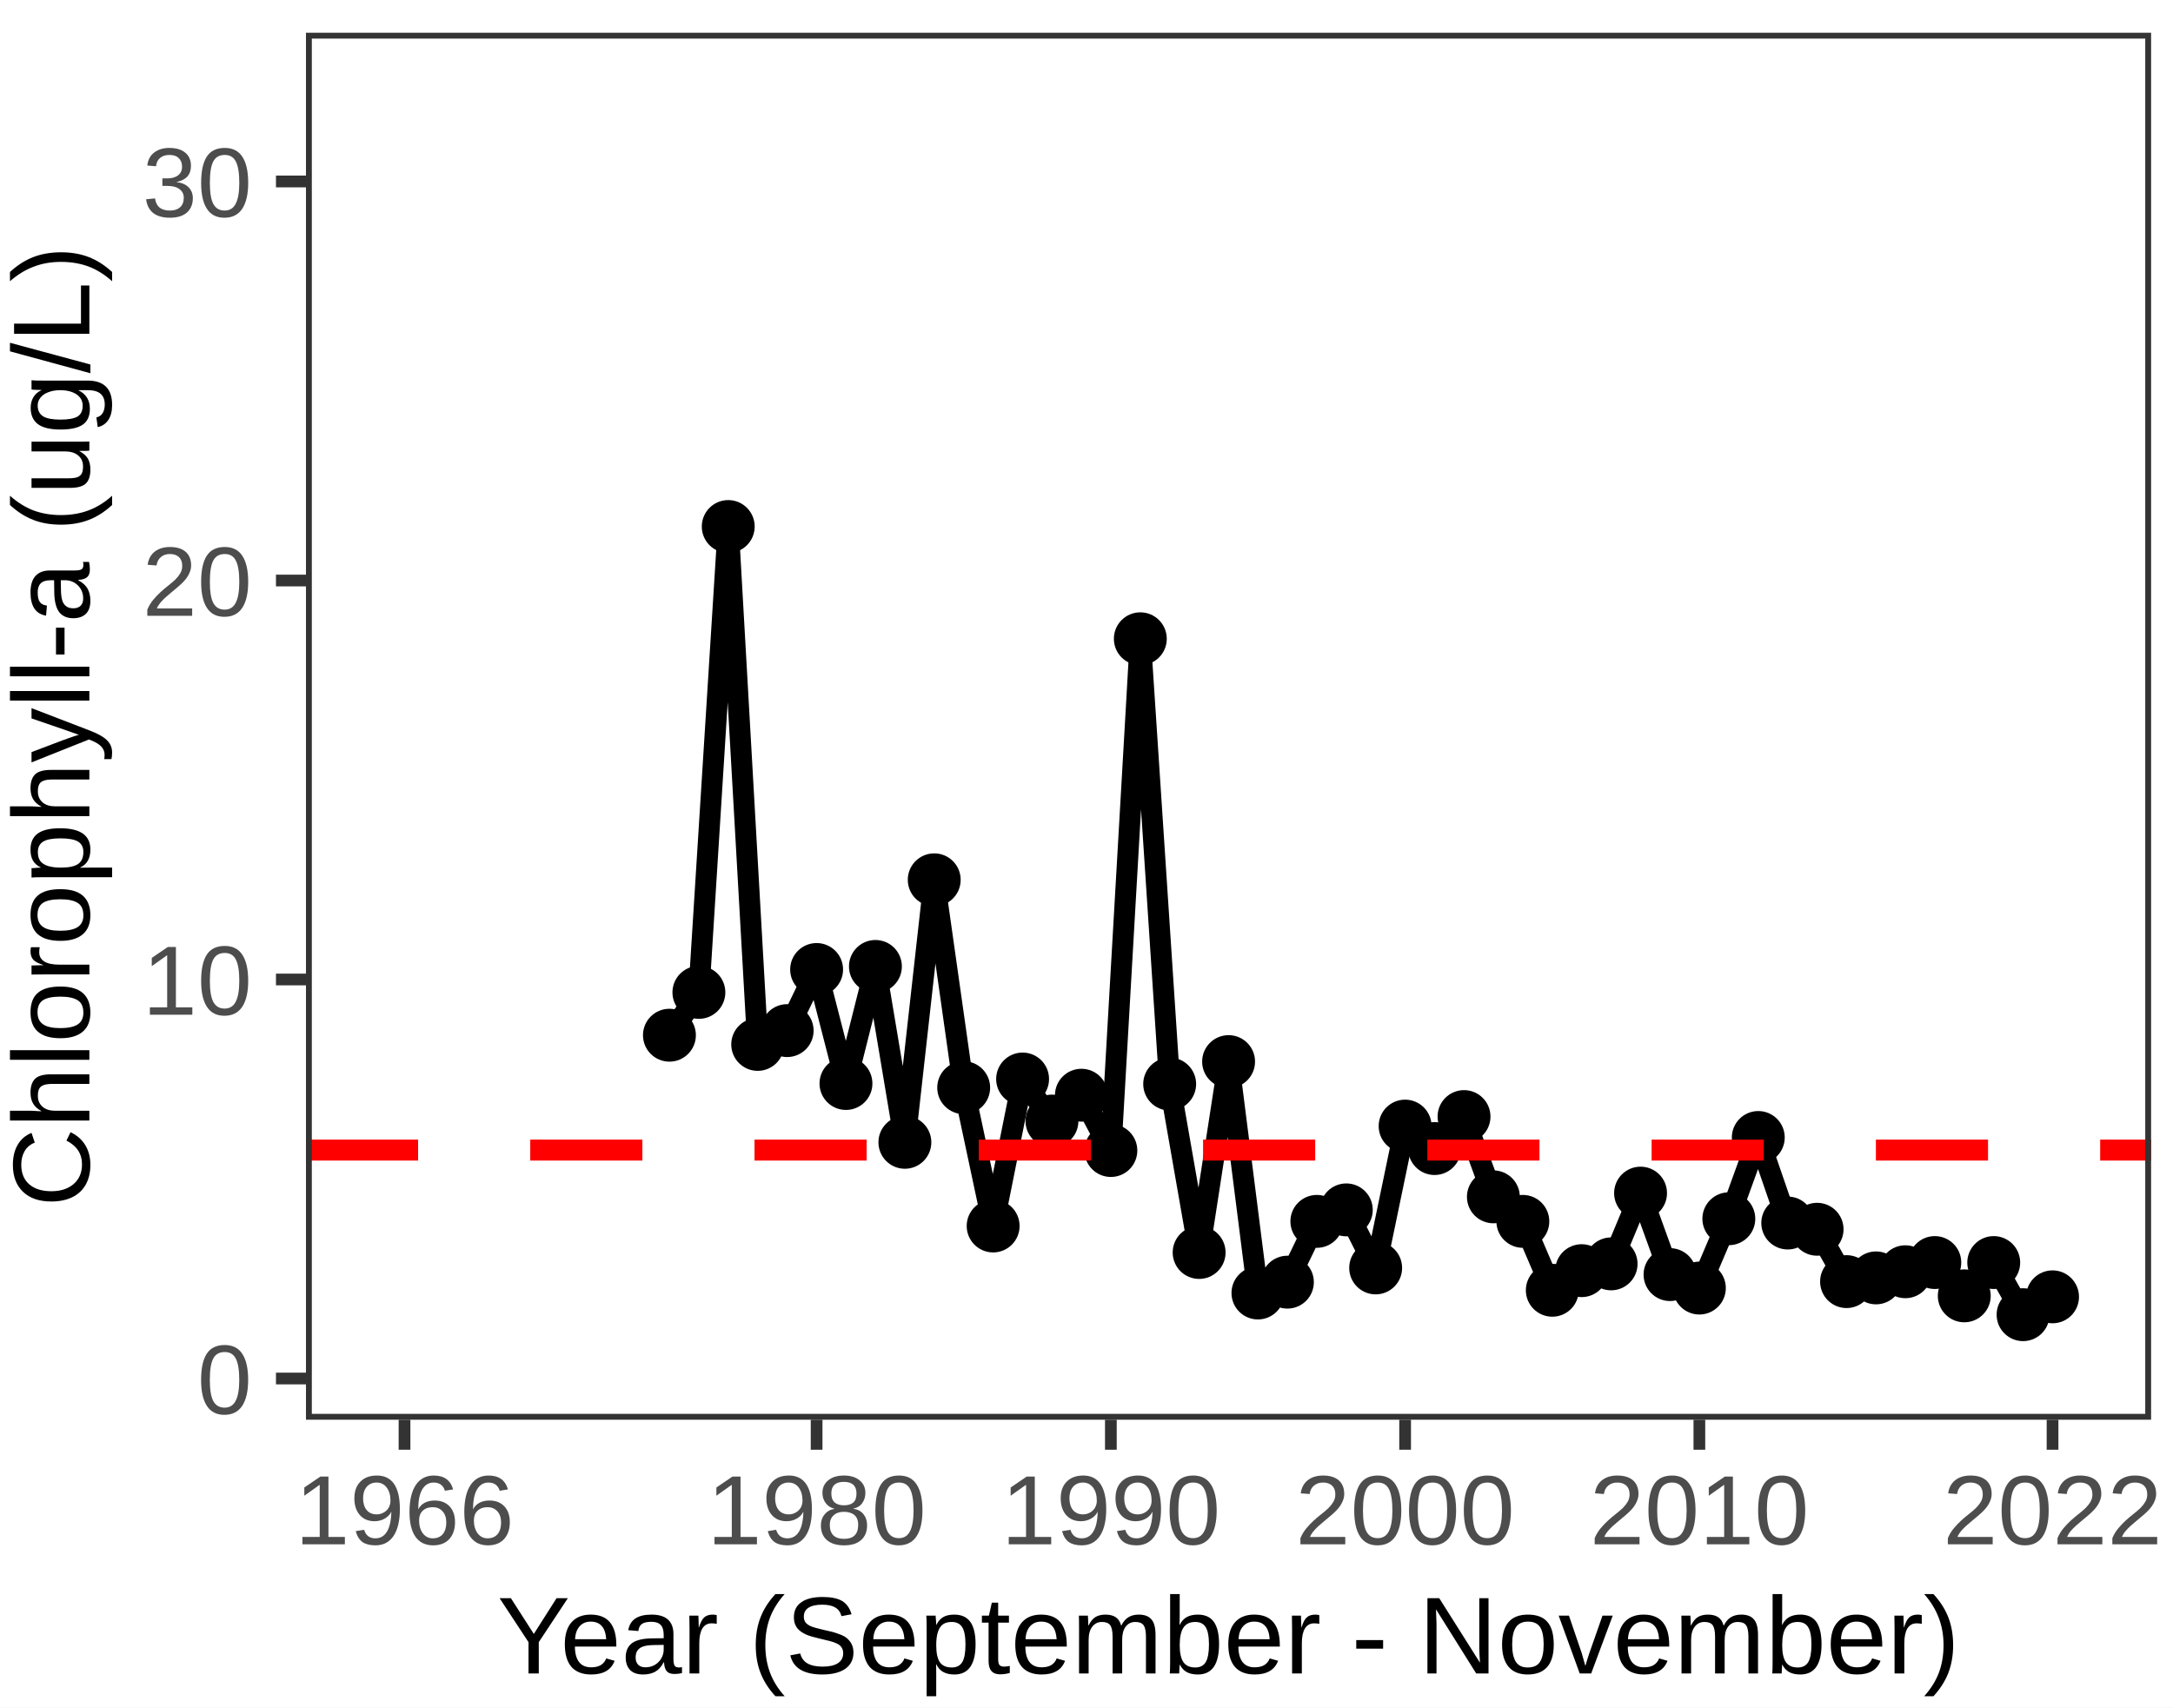
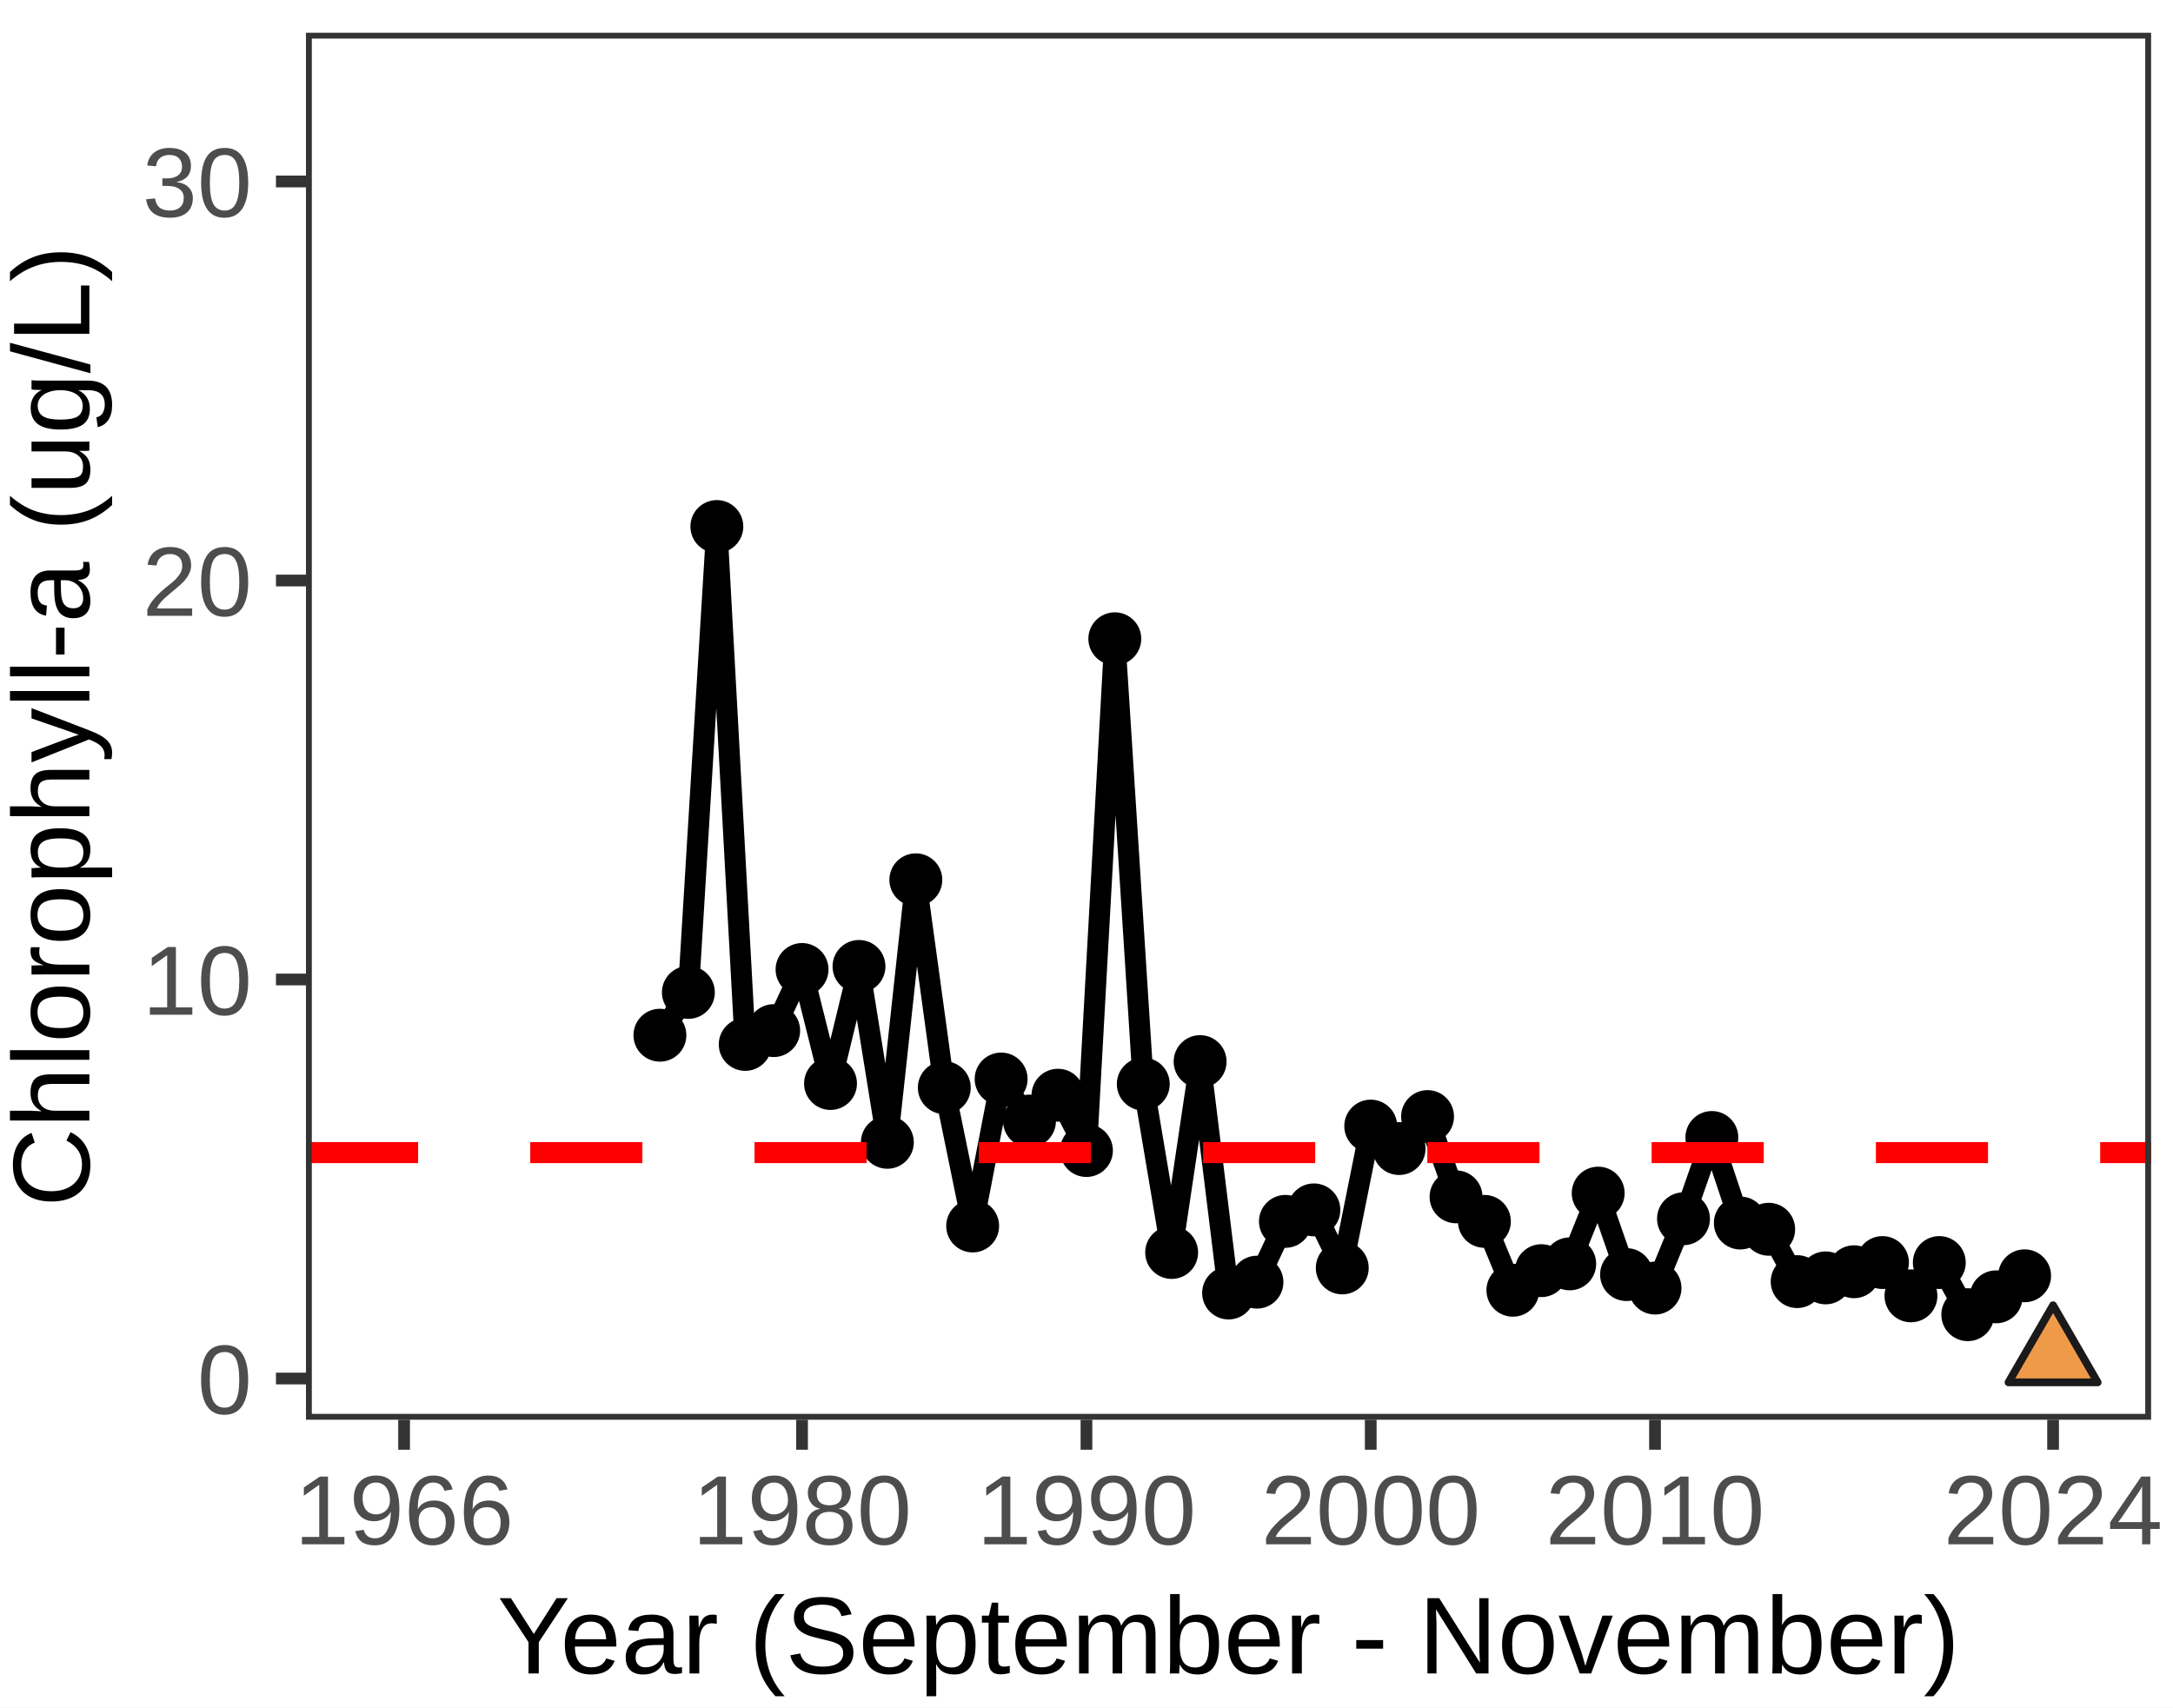
<svg xmlns="http://www.w3.org/2000/svg" class="svglite" width="198.43pt" height="155.91pt" viewBox="0 0 198.43 155.91">
  <defs>
    <style type="text/css">
    .svglite line, .svglite polyline, .svglite polygon, .svglite path, .svglite rect, .svglite circle {
      fill: none;
      stroke: #000000;
      stroke-linecap: round;
      stroke-linejoin: round;
      stroke-miterlimit: 10.00;
    }
    .svglite text {
      white-space: pre;
    }
  </style>
  </defs>
  <rect width="100%" height="100%" style="stroke: none; fill: #FFFFFF;" />
  <defs>
    <clipPath id="cpMC4wMHwxOTguNDN8MC4wMHwxNTUuOTE=">
      <rect x="0.00" y="0.00" width="198.43" height="155.91" />
    </clipPath>
  </defs>
  <g clip-path="url(#cpMC4wMHwxOTguNDN8MC4wMHwxNTUuOTE=)">
    <rect x="0.00" y="0.00" width="198.43" height="155.91" style="stroke-width: 1.07; stroke: #FFFFFF; fill: #FFFFFF;" />
  </g>
  <defs>
    <clipPath id="cpMjcuOTR8MTk2LjQzfDIuOTl8MTI5LjY0">
      <rect x="27.94" y="2.99" width="168.49" height="126.65" />
    </clipPath>
  </defs>
  <g clip-path="url(#cpMjcuOTR8MTk2LjQzfDIuOTl8MTI5LjY0)">
    <rect x="27.94" y="2.99" width="168.49" height="126.65" style="stroke-width: 1.07; stroke: none; fill: #FFFFFF;" />
-     <polyline points="61.13,94.53 63.82,90.62 66.50,48.08 69.19,95.37 71.88,94.11 74.57,88.53 77.25,98.94 79.94,88.25 82.63,104.31 85.31,80.34 88.00,99.32 90.69,111.95 93.38,98.53 96.06,102.37 98.75,100.01 101.44,105.06 104.13,58.33 106.81,98.99 109.50,114.37 112.19,96.94 114.87,118.07 117.56,117.08 120.25,111.53 122.94,110.48 125.62,115.78 128.31,102.83 131.00,104.88 133.69,101.96 136.37,109.29 139.06,111.53 141.75,117.82 144.43,116.03 147.12,115.41 149.81,108.95 152.50,116.39 155.18,117.62 157.87,111.29 160.56,103.87 163.25,111.68 165.93,112.25 168.62,117.03 171.31,116.69 173.99,116.13 176.68,115.29 179.37,118.33 182.06,115.29 184.74,120.05 187.43,118.42 " style="stroke-width: 1.92; stroke-linecap: butt;" />
-     <circle cx="61.13" cy="94.53" r="2.06" style="stroke-width: 0.71; fill: #000000;" />
-     <circle cx="63.82" cy="90.62" r="2.06" style="stroke-width: 0.71; fill: #000000;" />
-     <circle cx="66.50" cy="48.08" r="2.06" style="stroke-width: 0.71; fill: #000000;" />
-     <circle cx="69.19" cy="95.37" r="2.06" style="stroke-width: 0.71; fill: #000000;" />
-     <circle cx="71.88" cy="94.11" r="2.06" style="stroke-width: 0.71; fill: #000000;" />
-     <circle cx="74.57" cy="88.53" r="2.06" style="stroke-width: 0.71; fill: #000000;" />
-     <circle cx="77.25" cy="98.94" r="2.06" style="stroke-width: 0.71; fill: #000000;" />
-     <circle cx="79.94" cy="88.25" r="2.06" style="stroke-width: 0.71; fill: #000000;" />
-     <circle cx="82.63" cy="104.31" r="2.06" style="stroke-width: 0.71; fill: #000000;" />
-     <circle cx="85.31" cy="80.34" r="2.06" style="stroke-width: 0.71; fill: #000000;" />
-     <circle cx="88.00" cy="99.32" r="2.06" style="stroke-width: 0.71; fill: #000000;" />
-     <circle cx="90.69" cy="111.95" r="2.06" style="stroke-width: 0.71; fill: #000000;" />
-     <circle cx="93.38" cy="98.53" r="2.06" style="stroke-width: 0.71; fill: #000000;" />
-     <circle cx="96.06" cy="102.37" r="2.06" style="stroke-width: 0.71; fill: #000000;" />
-     <circle cx="98.75" cy="100.01" r="2.06" style="stroke-width: 0.71; fill: #000000;" />
-     <circle cx="101.44" cy="105.06" r="2.06" style="stroke-width: 0.71; fill: #000000;" />
-     <circle cx="104.13" cy="58.33" r="2.06" style="stroke-width: 0.71; fill: #000000;" />
-     <circle cx="106.81" cy="98.99" r="2.06" style="stroke-width: 0.71; fill: #000000;" />
-     <circle cx="109.50" cy="114.37" r="2.06" style="stroke-width: 0.71; fill: #000000;" />
-     <circle cx="112.19" cy="96.94" r="2.06" style="stroke-width: 0.71; fill: #000000;" />
-     <circle cx="114.87" cy="118.07" r="2.06" style="stroke-width: 0.71; fill: #000000;" />
-     <circle cx="117.56" cy="117.08" r="2.06" style="stroke-width: 0.71; fill: #000000;" />
-     <circle cx="120.25" cy="111.53" r="2.06" style="stroke-width: 0.71; fill: #000000;" />
-     <circle cx="122.94" cy="110.48" r="2.06" style="stroke-width: 0.71; fill: #000000;" />
-     <circle cx="125.62" cy="115.78" r="2.06" style="stroke-width: 0.71; fill: #000000;" />
-     <circle cx="128.31" cy="102.83" r="2.06" style="stroke-width: 0.71; fill: #000000;" />
-     <circle cx="131.00" cy="104.88" r="2.06" style="stroke-width: 0.71; fill: #000000;" />
-     <circle cx="133.69" cy="101.96" r="2.06" style="stroke-width: 0.71; fill: #000000;" />
-     <circle cx="136.37" cy="109.29" r="2.06" style="stroke-width: 0.71; fill: #000000;" />
-     <circle cx="139.06" cy="111.53" r="2.06" style="stroke-width: 0.71; fill: #000000;" />
-     <circle cx="141.75" cy="117.82" r="2.06" style="stroke-width: 0.71; fill: #000000;" />
-     <circle cx="144.43" cy="116.03" r="2.06" style="stroke-width: 0.71; fill: #000000;" />
-     <circle cx="147.12" cy="115.41" r="2.06" style="stroke-width: 0.71; fill: #000000;" />
-     <circle cx="149.81" cy="108.95" r="2.06" style="stroke-width: 0.71; fill: #000000;" />
-     <circle cx="152.50" cy="116.39" r="2.06" style="stroke-width: 0.71; fill: #000000;" />
-     <circle cx="155.18" cy="117.62" r="2.06" style="stroke-width: 0.71; fill: #000000;" />
-     <circle cx="157.87" cy="111.29" r="2.06" style="stroke-width: 0.71; fill: #000000;" />
-     <circle cx="160.56" cy="103.87" r="2.06" style="stroke-width: 0.71; fill: #000000;" />
-     <circle cx="163.25" cy="111.68" r="2.06" style="stroke-width: 0.71; fill: #000000;" />
-     <circle cx="165.93" cy="112.25" r="2.06" style="stroke-width: 0.71; fill: #000000;" />
-     <circle cx="168.62" cy="117.03" r="2.06" style="stroke-width: 0.71; fill: #000000;" />
-     <circle cx="171.31" cy="116.69" r="2.06" style="stroke-width: 0.71; fill: #000000;" />
-     <circle cx="173.99" cy="116.13" r="2.06" style="stroke-width: 0.71; fill: #000000;" />
-     <circle cx="176.68" cy="115.29" r="2.06" style="stroke-width: 0.71; fill: #000000;" />
-     <circle cx="179.37" cy="118.33" r="2.06" style="stroke-width: 0.71; fill: #000000;" />
-     <circle cx="182.06" cy="115.29" r="2.06" style="stroke-width: 0.71; fill: #000000;" />
-     <circle cx="184.74" cy="120.05" r="2.06" style="stroke-width: 0.71; fill: #000000;" />
-     <circle cx="187.43" cy="118.42" r="2.06" style="stroke-width: 0.71; fill: #000000;" />
-     <line x1="27.94" y1="105.02" x2="196.43" y2="105.02" style="stroke-width: 1.92; stroke: #FF0000; stroke-dasharray: 10.24,10.24; stroke-linecap: butt;" />
+     <polyline points="60.26,94.53 62.86,90.62 65.46,48.08 68.05,95.37 70.65,94.11 73.24,88.53 75.84,98.94 78.44,88.25 81.03,104.31 83.63,80.34 86.23,99.32 88.82,111.95 91.42,98.53 94.01,102.37 96.61,100.01 99.21,105.06 101.80,58.33 104.40,98.99 106.99,114.37 109.59,96.94 112.19,118.07 114.78,117.08 117.38,111.53 119.98,110.48 122.57,115.78 125.17,102.83 127.76,104.88 130.36,101.96 132.96,109.29 135.55,111.53 138.15,117.82 140.75,116.03 143.34,115.41 145.94,108.95 148.53,116.39 151.13,117.62 153.73,111.29 156.32,103.87 158.92,111.68 161.51,112.25 164.11,117.03 166.71,116.69 169.30,116.13 171.90,115.29 174.50,118.33 177.09,115.29 179.69,120.05 182.28,118.42 184.88,116.50 " style="stroke-width: 1.92; stroke-linecap: butt;" />
+     <circle cx="60.26" cy="94.53" r="2.06" style="stroke-width: 0.71; fill: #000000;" />
+     <circle cx="62.86" cy="90.62" r="2.06" style="stroke-width: 0.71; fill: #000000;" />
+     <circle cx="65.46" cy="48.08" r="2.06" style="stroke-width: 0.71; fill: #000000;" />
+     <circle cx="68.05" cy="95.37" r="2.06" style="stroke-width: 0.71; fill: #000000;" />
+     <circle cx="70.65" cy="94.11" r="2.06" style="stroke-width: 0.71; fill: #000000;" />
+     <circle cx="73.24" cy="88.53" r="2.06" style="stroke-width: 0.71; fill: #000000;" />
+     <circle cx="75.84" cy="98.94" r="2.06" style="stroke-width: 0.71; fill: #000000;" />
+     <circle cx="78.44" cy="88.25" r="2.06" style="stroke-width: 0.71; fill: #000000;" />
+     <circle cx="81.03" cy="104.31" r="2.06" style="stroke-width: 0.71; fill: #000000;" />
+     <circle cx="83.63" cy="80.34" r="2.06" style="stroke-width: 0.71; fill: #000000;" />
+     <circle cx="86.23" cy="99.32" r="2.06" style="stroke-width: 0.71; fill: #000000;" />
+     <circle cx="88.82" cy="111.95" r="2.06" style="stroke-width: 0.71; fill: #000000;" />
+     <circle cx="91.42" cy="98.53" r="2.06" style="stroke-width: 0.71; fill: #000000;" />
+     <circle cx="94.01" cy="102.37" r="2.06" style="stroke-width: 0.71; fill: #000000;" />
+     <circle cx="96.61" cy="100.01" r="2.06" style="stroke-width: 0.71; fill: #000000;" />
+     <circle cx="99.21" cy="105.06" r="2.06" style="stroke-width: 0.71; fill: #000000;" />
+     <circle cx="101.80" cy="58.33" r="2.06" style="stroke-width: 0.71; fill: #000000;" />
+     <circle cx="104.40" cy="98.99" r="2.06" style="stroke-width: 0.71; fill: #000000;" />
+     <circle cx="106.99" cy="114.37" r="2.06" style="stroke-width: 0.71; fill: #000000;" />
+     <circle cx="109.59" cy="96.94" r="2.06" style="stroke-width: 0.71; fill: #000000;" />
+     <circle cx="112.19" cy="118.07" r="2.06" style="stroke-width: 0.71; fill: #000000;" />
+     <circle cx="114.78" cy="117.08" r="2.06" style="stroke-width: 0.71; fill: #000000;" />
+     <circle cx="117.38" cy="111.53" r="2.06" style="stroke-width: 0.71; fill: #000000;" />
+     <circle cx="119.98" cy="110.48" r="2.06" style="stroke-width: 0.71; fill: #000000;" />
+     <circle cx="122.57" cy="115.78" r="2.06" style="stroke-width: 0.71; fill: #000000;" />
+     <circle cx="125.17" cy="102.83" r="2.06" style="stroke-width: 0.71; fill: #000000;" />
+     <circle cx="127.76" cy="104.88" r="2.06" style="stroke-width: 0.71; fill: #000000;" />
+     <circle cx="130.36" cy="101.96" r="2.06" style="stroke-width: 0.71; fill: #000000;" />
+     <circle cx="132.96" cy="109.29" r="2.06" style="stroke-width: 0.71; fill: #000000;" />
+     <circle cx="135.55" cy="111.53" r="2.06" style="stroke-width: 0.71; fill: #000000;" />
+     <circle cx="138.15" cy="117.82" r="2.06" style="stroke-width: 0.71; fill: #000000;" />
+     <circle cx="140.75" cy="116.03" r="2.06" style="stroke-width: 0.71; fill: #000000;" />
+     <circle cx="143.34" cy="115.41" r="2.06" style="stroke-width: 0.71; fill: #000000;" />
+     <circle cx="145.94" cy="108.95" r="2.06" style="stroke-width: 0.71; fill: #000000;" />
+     <circle cx="148.53" cy="116.39" r="2.06" style="stroke-width: 0.71; fill: #000000;" />
+     <circle cx="151.13" cy="117.62" r="2.06" style="stroke-width: 0.71; fill: #000000;" />
+     <circle cx="153.73" cy="111.29" r="2.06" style="stroke-width: 0.71; fill: #000000;" />
+     <circle cx="156.32" cy="103.87" r="2.06" style="stroke-width: 0.71; fill: #000000;" />
+     <circle cx="158.92" cy="111.68" r="2.06" style="stroke-width: 0.71; fill: #000000;" />
+     <circle cx="161.51" cy="112.25" r="2.06" style="stroke-width: 0.71; fill: #000000;" />
+     <circle cx="164.11" cy="117.03" r="2.06" style="stroke-width: 0.71; fill: #000000;" />
+     <circle cx="166.71" cy="116.69" r="2.06" style="stroke-width: 0.71; fill: #000000;" />
+     <circle cx="169.30" cy="116.13" r="2.06" style="stroke-width: 0.71; fill: #000000;" />
+     <circle cx="171.90" cy="115.29" r="2.06" style="stroke-width: 0.71; fill: #000000;" />
+     <circle cx="174.50" cy="118.33" r="2.06" style="stroke-width: 0.71; fill: #000000;" />
+     <circle cx="177.09" cy="115.29" r="2.06" style="stroke-width: 0.71; fill: #000000;" />
+     <circle cx="179.69" cy="120.05" r="2.06" style="stroke-width: 0.71; fill: #000000;" />
+     <circle cx="182.28" cy="118.42" r="2.06" style="stroke-width: 0.71; fill: #000000;" />
+     <circle cx="184.88" cy="116.50" r="2.06" style="stroke-width: 0.71; fill: #000000;" />
+     <polygon points="187.48,119.19 191.55,126.23 183.41,126.23 " style="stroke-width: 0.71; stroke: #1A1A1A; fill: #EE9A49;" />
+     <line x1="27.94" y1="105.25" x2="196.43" y2="105.25" style="stroke-width: 1.92; stroke: #FF0000; stroke-dasharray: 10.24,10.24; stroke-linecap: butt;" />
    <rect x="27.94" y="2.99" width="168.49" height="126.65" style="stroke-width: 1.07; stroke: #333333;" />
  </g>
  <g clip-path="url(#cpMC4wMHwxOTguNDN8MC4wMHwxNTUuOTE=)">
    <text x="23.01" y="129.10" text-anchor="end" style="font-size: 9.00px;fill: #4D4D4D; font-family: &quot;Arial&quot;;" textLength="5.00px" lengthAdjust="spacingAndGlyphs">0</text>
    <text x="23.01" y="92.66" text-anchor="end" style="font-size: 9.00px;fill: #4D4D4D; font-family: &quot;Arial&quot;;" textLength="10.01px" lengthAdjust="spacingAndGlyphs">10</text>
    <text x="23.01" y="56.23" text-anchor="end" style="font-size: 9.00px;fill: #4D4D4D; font-family: &quot;Arial&quot;;" textLength="10.01px" lengthAdjust="spacingAndGlyphs">20</text>
    <text x="23.01" y="19.79" text-anchor="end" style="font-size: 9.00px;fill: #4D4D4D; font-family: &quot;Arial&quot;;" textLength="10.01px" lengthAdjust="spacingAndGlyphs">30</text>
    <polyline points="25.20,125.88 27.94,125.88 " style="stroke-width: 1.07; stroke: #333333; stroke-linecap: butt;" />
    <polyline points="25.20,89.44 27.94,89.44 " style="stroke-width: 1.07; stroke: #333333; stroke-linecap: butt;" />
    <polyline points="25.20,53.01 27.94,53.01 " style="stroke-width: 1.07; stroke: #333333; stroke-linecap: butt;" />
    <polyline points="25.20,16.57 27.94,16.57 " style="stroke-width: 1.07; stroke: #333333; stroke-linecap: butt;" />
-     <polyline points="36.94,132.38 36.94,129.64 " style="stroke-width: 1.07; stroke: #333333; stroke-linecap: butt;" />
-     <polyline points="74.57,132.38 74.57,129.64 " style="stroke-width: 1.07; stroke: #333333; stroke-linecap: butt;" />
-     <polyline points="101.44,132.38 101.44,129.64 " style="stroke-width: 1.07; stroke: #333333; stroke-linecap: butt;" />
-     <polyline points="128.31,132.38 128.31,129.64 " style="stroke-width: 1.07; stroke: #333333; stroke-linecap: butt;" />
-     <polyline points="155.18,132.38 155.18,129.64 " style="stroke-width: 1.07; stroke: #333333; stroke-linecap: butt;" />
-     <polyline points="187.43,132.38 187.43,129.64 " style="stroke-width: 1.07; stroke: #333333; stroke-linecap: butt;" />
-     <text x="36.94" y="141.02" text-anchor="middle" style="font-size: 9.00px;fill: #4D4D4D; font-family: &quot;Arial&quot;;" textLength="20.02px" lengthAdjust="spacingAndGlyphs">1966</text>
-     <text x="74.57" y="141.02" text-anchor="middle" style="font-size: 9.00px;fill: #4D4D4D; font-family: &quot;Arial&quot;;" textLength="20.02px" lengthAdjust="spacingAndGlyphs">1980</text>
-     <text x="101.44" y="141.02" text-anchor="middle" style="font-size: 9.00px;fill: #4D4D4D; font-family: &quot;Arial&quot;;" textLength="20.02px" lengthAdjust="spacingAndGlyphs">1990</text>
-     <text x="128.31" y="141.02" text-anchor="middle" style="font-size: 9.00px;fill: #4D4D4D; font-family: &quot;Arial&quot;;" textLength="20.02px" lengthAdjust="spacingAndGlyphs">2000</text>
-     <text x="155.18" y="141.02" text-anchor="middle" style="font-size: 9.00px;fill: #4D4D4D; font-family: &quot;Arial&quot;;" textLength="20.02px" lengthAdjust="spacingAndGlyphs">2010</text>
-     <text x="187.43" y="141.02" text-anchor="middle" style="font-size: 9.00px;fill: #4D4D4D; font-family: &quot;Arial&quot;;" textLength="20.02px" lengthAdjust="spacingAndGlyphs">2022</text>
+     <polyline points="36.90,132.38 36.90,129.64 " style="stroke-width: 1.07; stroke: #333333; stroke-linecap: butt;" />
+     <polyline points="73.24,132.38 73.24,129.64 " style="stroke-width: 1.07; stroke: #333333; stroke-linecap: butt;" />
+     <polyline points="99.21,132.38 99.21,129.64 " style="stroke-width: 1.07; stroke: #333333; stroke-linecap: butt;" />
+     <polyline points="125.17,132.38 125.17,129.64 " style="stroke-width: 1.07; stroke: #333333; stroke-linecap: butt;" />
+     <polyline points="151.13,132.38 151.13,129.64 " style="stroke-width: 1.07; stroke: #333333; stroke-linecap: butt;" />
+     <polyline points="187.48,132.38 187.48,129.64 " style="stroke-width: 1.07; stroke: #333333; stroke-linecap: butt;" />
+     <text x="36.90" y="141.02" text-anchor="middle" style="font-size: 9.00px;fill: #4D4D4D; font-family: &quot;Arial&quot;;" textLength="20.02px" lengthAdjust="spacingAndGlyphs">1966</text>
+     <text x="73.24" y="141.02" text-anchor="middle" style="font-size: 9.00px;fill: #4D4D4D; font-family: &quot;Arial&quot;;" textLength="20.02px" lengthAdjust="spacingAndGlyphs">1980</text>
+     <text x="99.21" y="141.02" text-anchor="middle" style="font-size: 9.00px;fill: #4D4D4D; font-family: &quot;Arial&quot;;" textLength="20.02px" lengthAdjust="spacingAndGlyphs">1990</text>
+     <text x="125.17" y="141.02" text-anchor="middle" style="font-size: 9.00px;fill: #4D4D4D; font-family: &quot;Arial&quot;;" textLength="20.02px" lengthAdjust="spacingAndGlyphs">2000</text>
+     <text x="151.13" y="141.02" text-anchor="middle" style="font-size: 9.00px;fill: #4D4D4D; font-family: &quot;Arial&quot;;" textLength="20.02px" lengthAdjust="spacingAndGlyphs">2010</text>
+     <text x="187.48" y="141.02" text-anchor="middle" style="font-size: 9.00px;fill: #4D4D4D; font-family: &quot;Arial&quot;;" textLength="20.02px" lengthAdjust="spacingAndGlyphs">2024</text>
    <text x="112.19" y="152.81" text-anchor="middle" style="font-size: 10.00px; font-family: &quot;Arial&quot;;" textLength="133.65px" lengthAdjust="spacingAndGlyphs">Year (September - November)</text>
    <text transform="translate(8.16,66.32) rotate(-90)" text-anchor="middle" style="font-size: 10.00px; font-family: &quot;Arial&quot;;" textLength="87.88px" lengthAdjust="spacingAndGlyphs">Chlorophyll-a (ug/L)</text>
  </g>
</svg>
